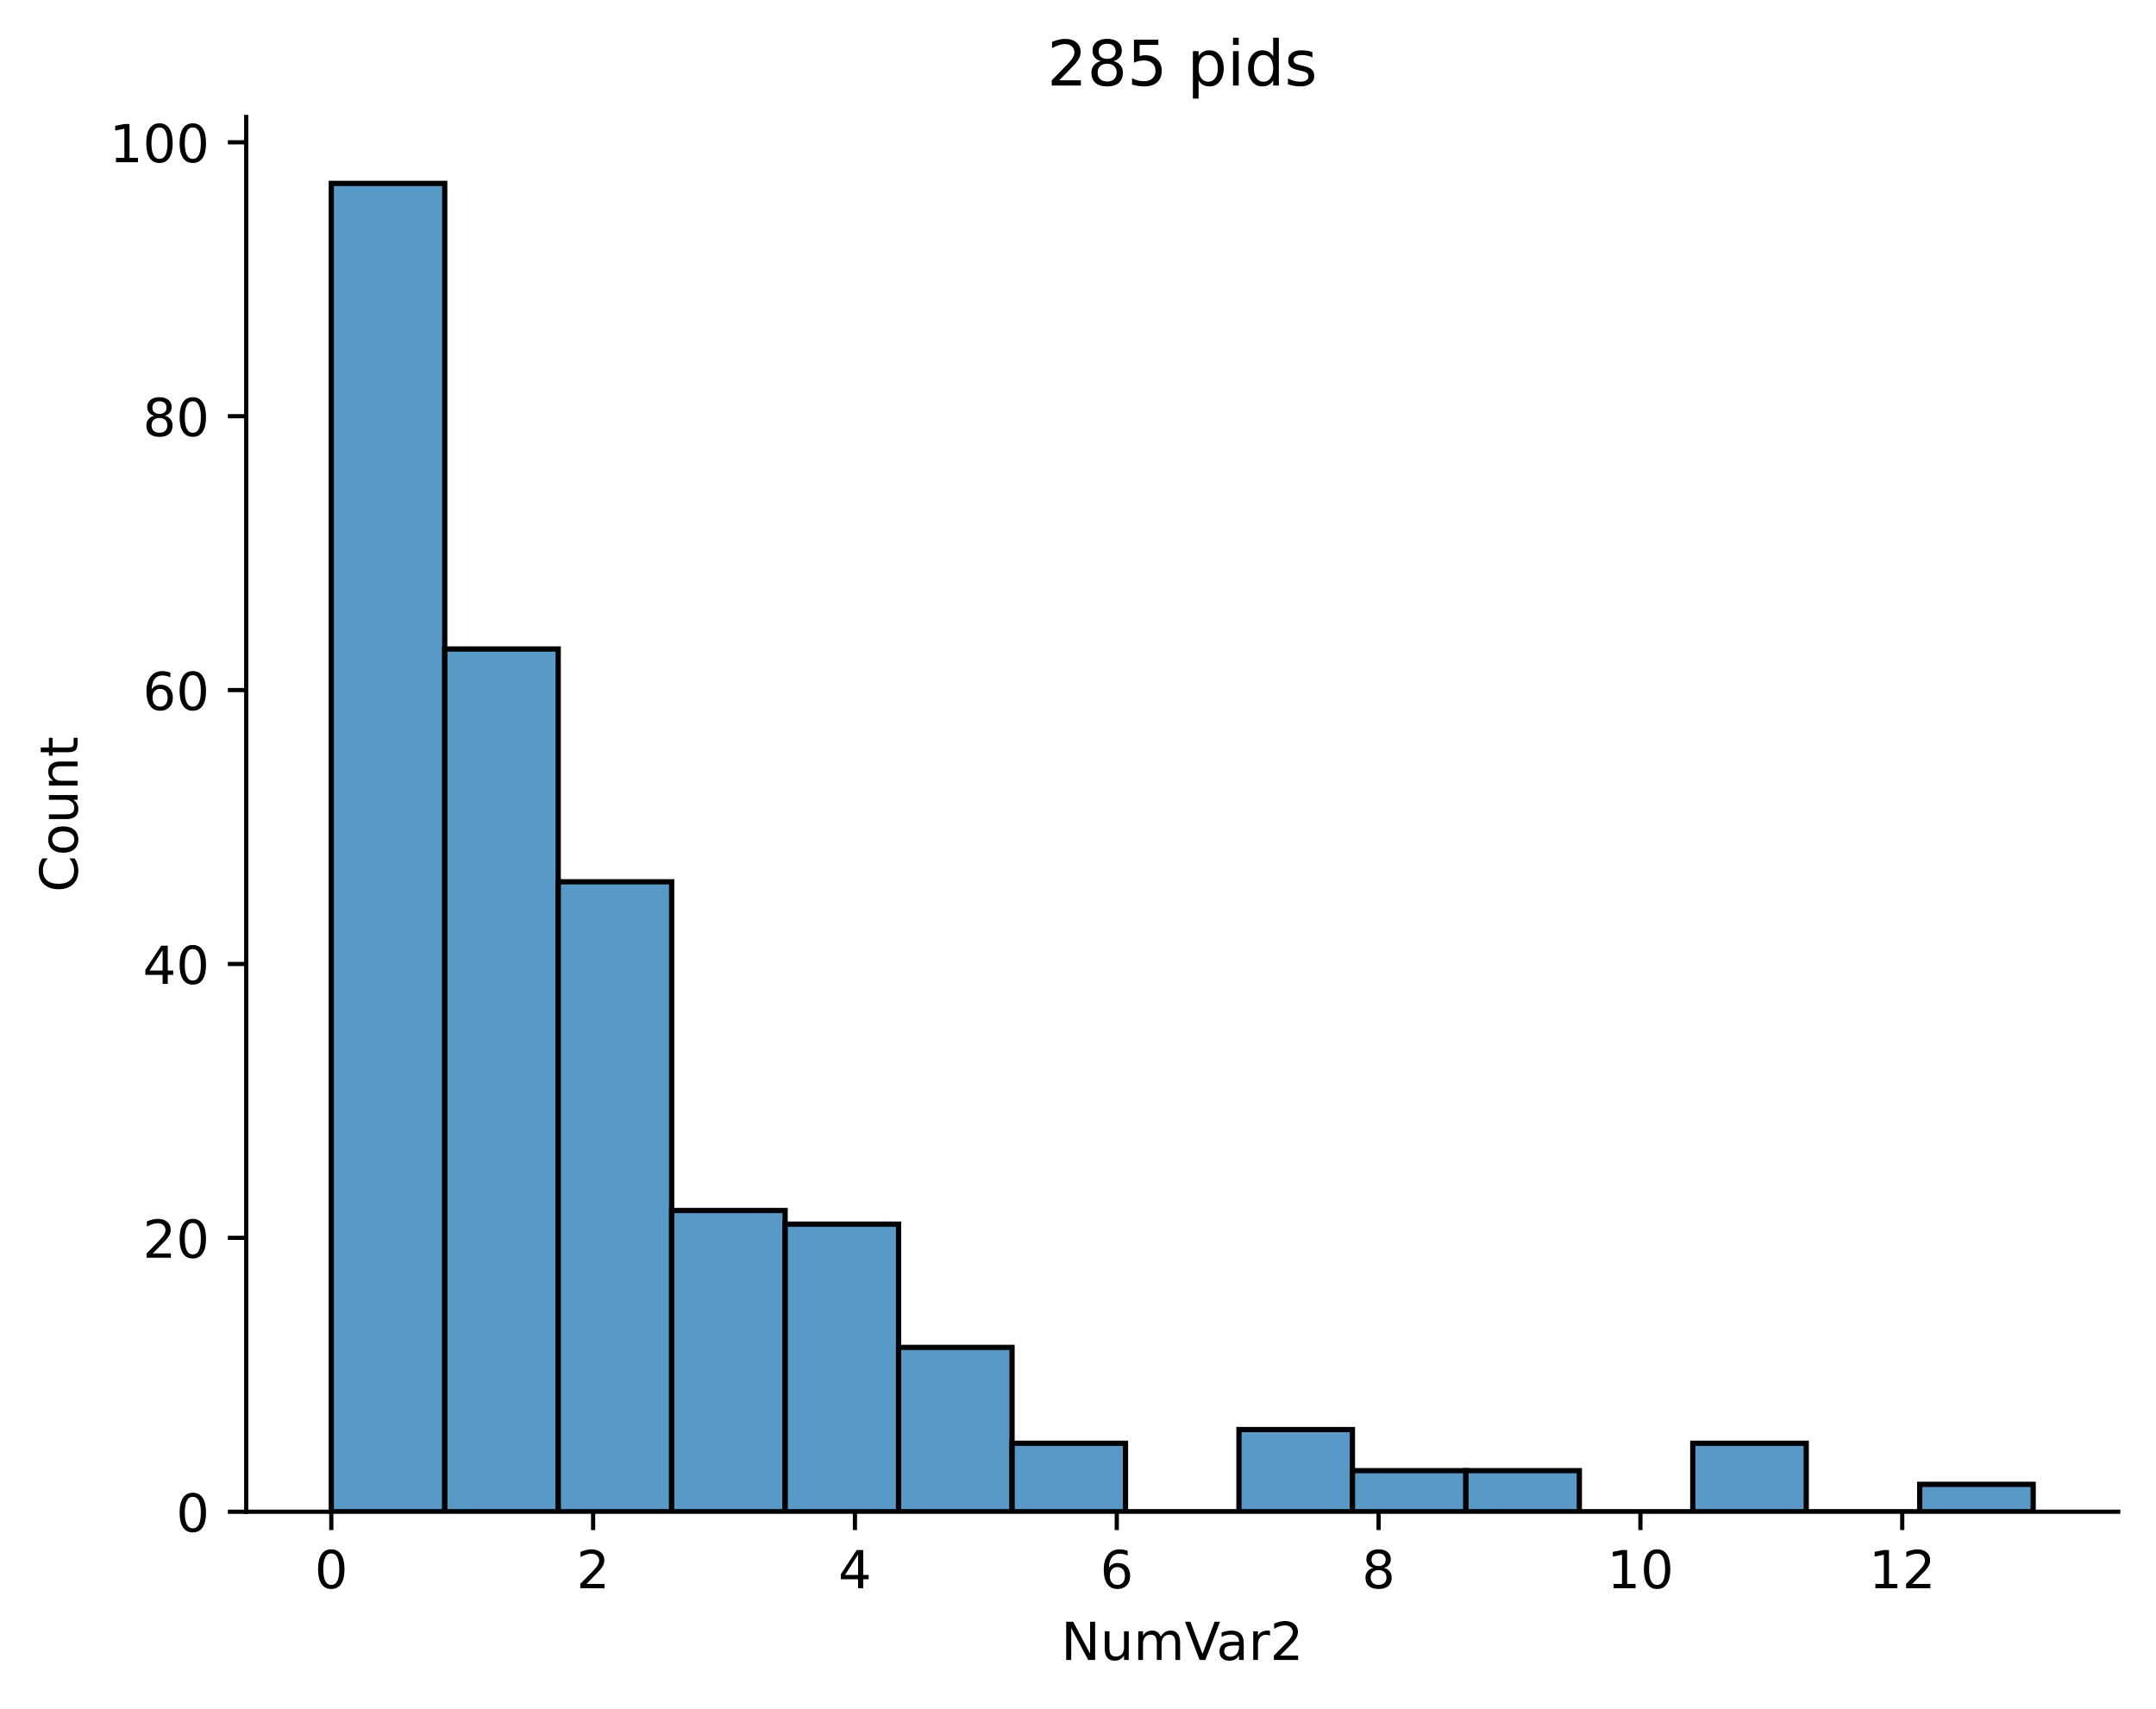
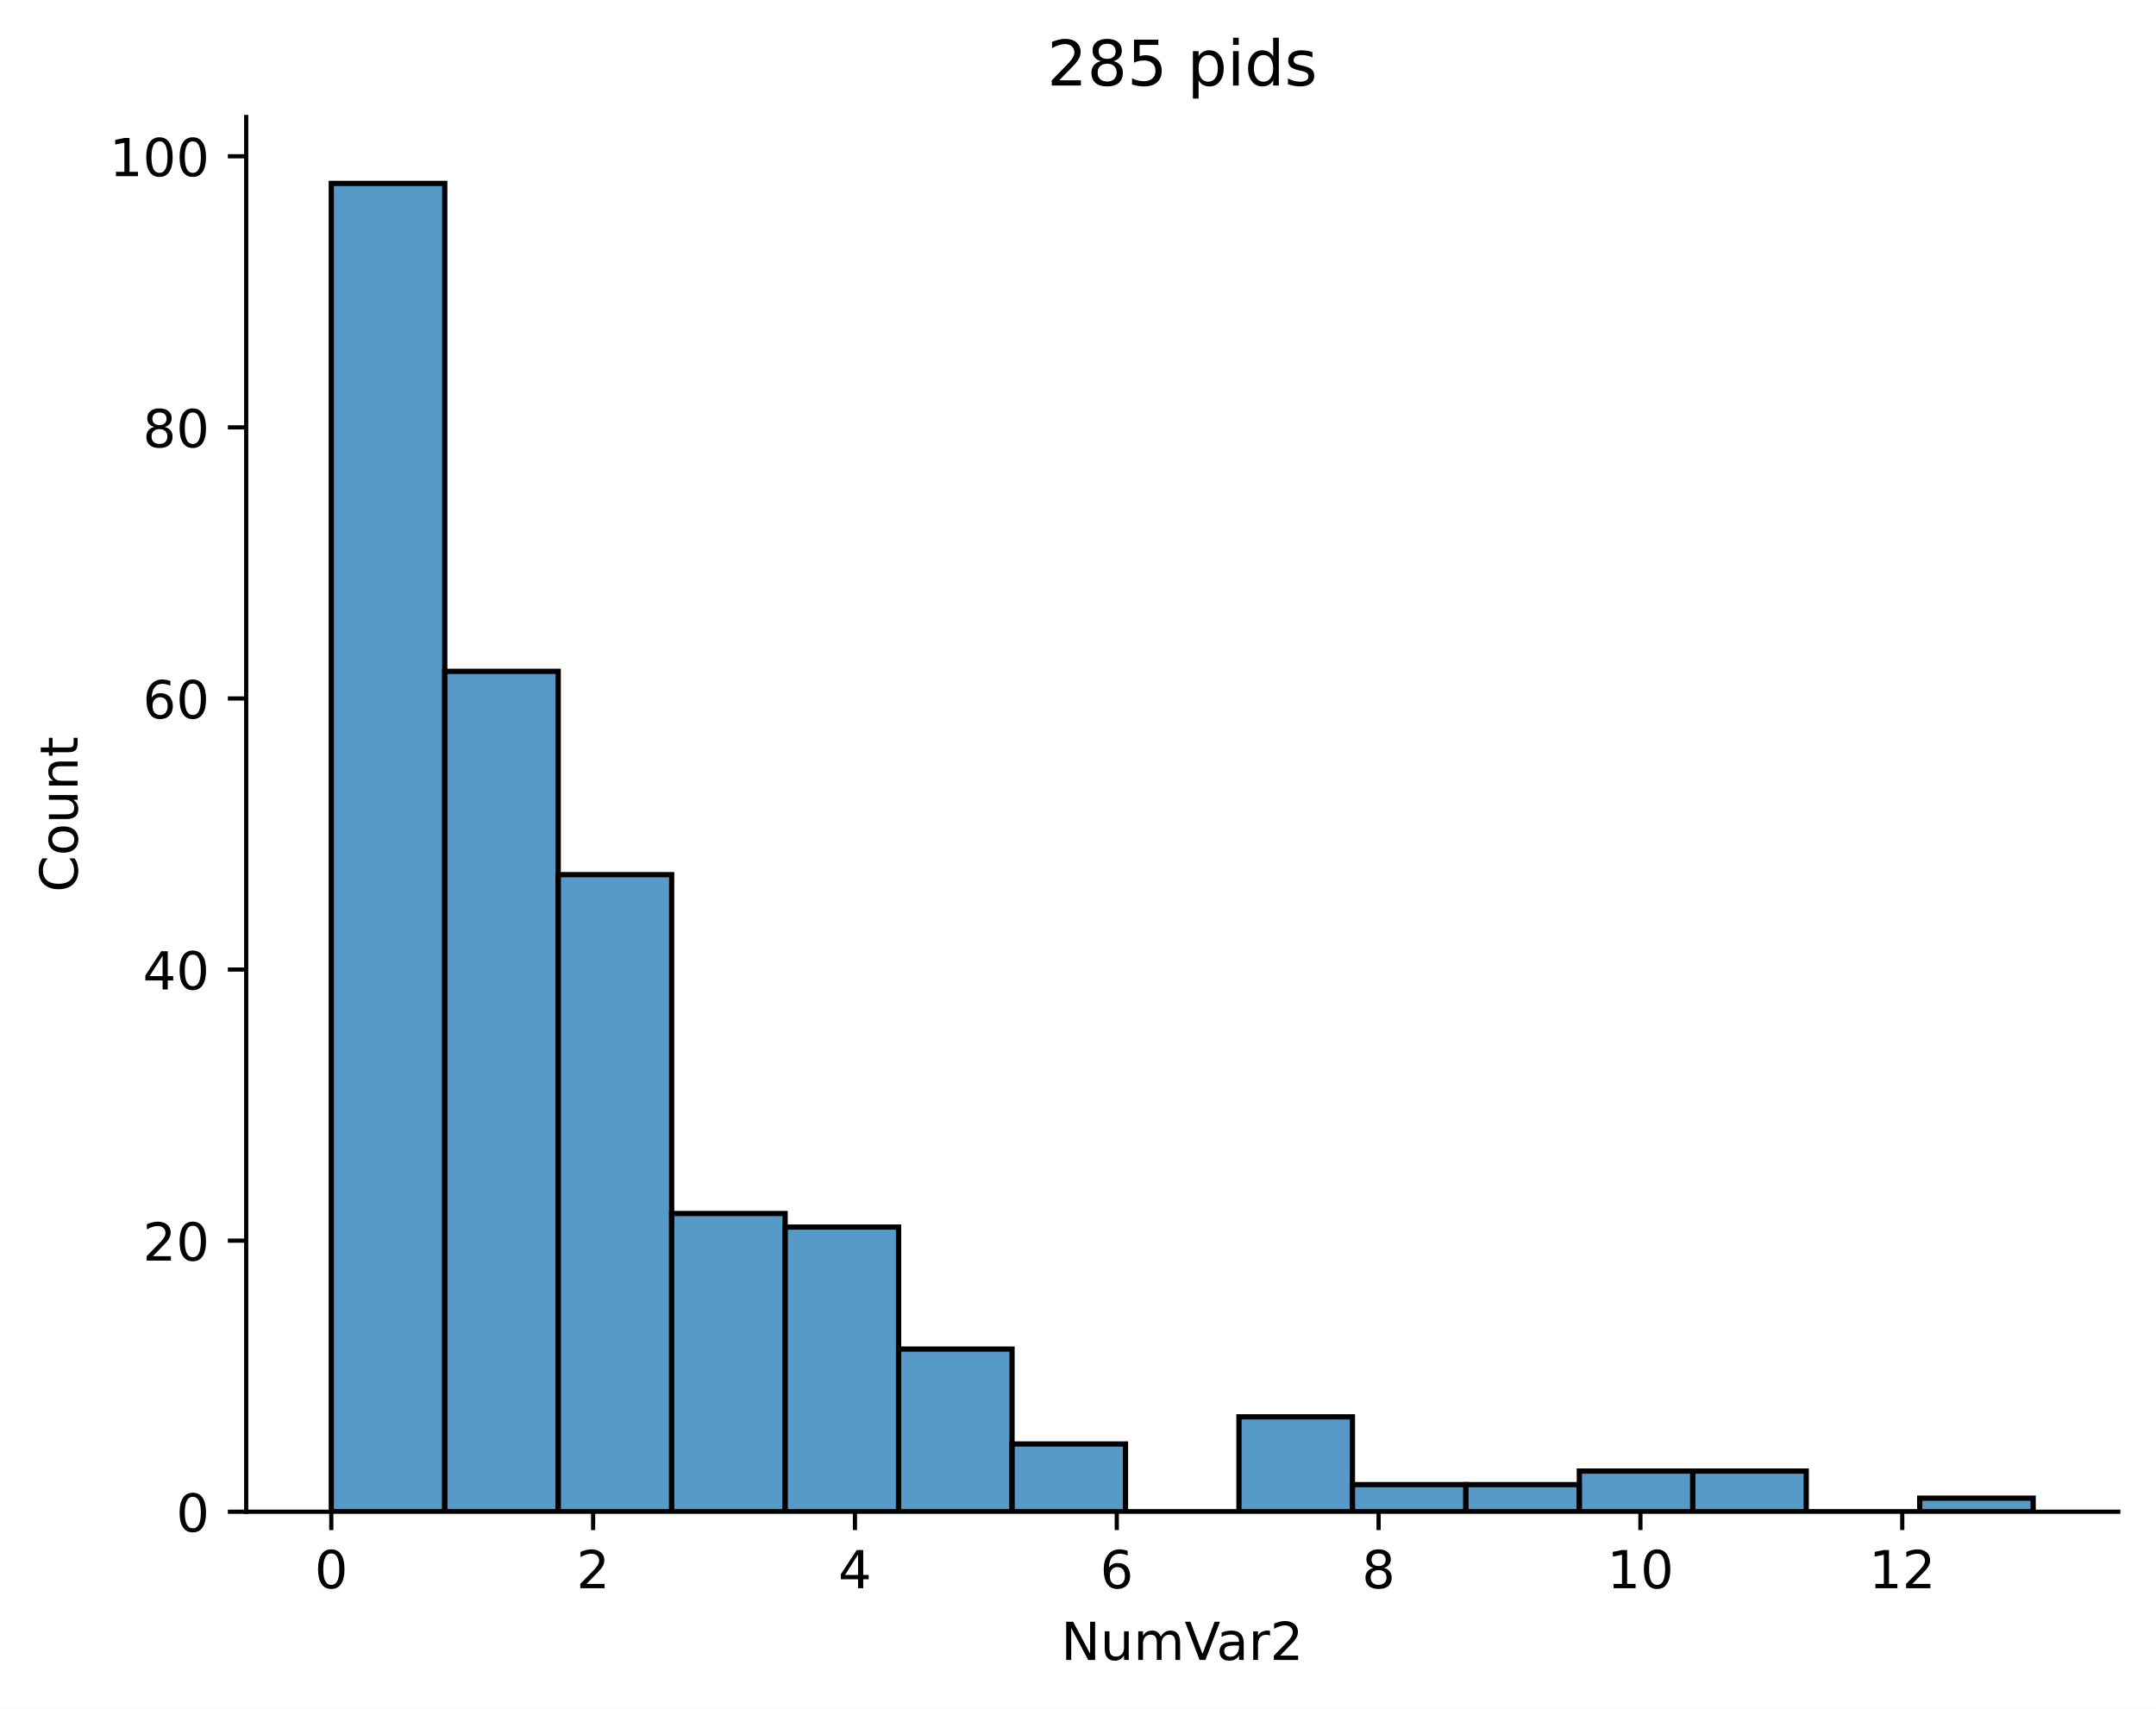
<svg xmlns="http://www.w3.org/2000/svg" xmlns:xlink="http://www.w3.org/1999/xlink" width="411.286pt" height="325.986pt" viewBox="0 0 411.286 325.986" version="1.1">
  <defs>
    <style type="text/css">*{stroke-linejoin: round; stroke-linecap: butt}</style>
  </defs>
  <g id="figure_1">
    <g id="patch_1">
      <path d="M 0 325.986  L 411.286 325.986  L 411.286 0  L 0 0  z " style="fill: #ffffff" />
    </g>
    <g id="axes_1">
      <g id="patch_2">
        <path d="M 46.966 288.43  L 404.086 288.43  L 404.086 22.318  L 46.966 22.318  z " style="fill: #ffffff" />
      </g>
      <g id="patch_3">
-         <path d="M 63.198 288.43  L 84.842 288.43  L 84.842 34.99  L 63.198 34.99  z " clip-path="url(#p58b03cc33c)" style="fill: #1f77b4; fill-opacity: 0.75; stroke: #000000; stroke-linejoin: miter" />
+         <path d="M 63.198 288.43  L 84.842 288.43  L 84.842 34.99  L 63.198 34.99  z " clip-path="url(#pe0caa4a85e)" style="fill: #1f77b4; fill-opacity: 0.75; stroke: #000000; stroke-linejoin: miter" />
      </g>
      <g id="patch_4">
-         <path d="M 84.842 288.43  L 106.486 288.43  L 106.486 123.825  L 84.842 123.825  z " clip-path="url(#p58b03cc33c)" style="fill: #1f77b4; fill-opacity: 0.75; stroke: #000000; stroke-linejoin: miter" />
+         <path d="M 84.842 288.43  L 106.486 288.43  L 106.486 128.091  L 84.842 128.091  z " clip-path="url(#pe0caa4a85e)" style="fill: #1f77b4; fill-opacity: 0.75; stroke: #000000; stroke-linejoin: miter" />
      </g>
      <g id="patch_5">
-         <path d="M 106.486 288.43  L 128.129 288.43  L 128.129 168.242  L 106.486 168.242  z " clip-path="url(#p58b03cc33c)" style="fill: #1f77b4; fill-opacity: 0.75; stroke: #000000; stroke-linejoin: miter" />
+         <path d="M 106.486 288.43  L 128.129 288.43  L 128.129 166.882  L 106.486 166.882  z " clip-path="url(#pe0caa4a85e)" style="fill: #1f77b4; fill-opacity: 0.75; stroke: #000000; stroke-linejoin: miter" />
      </g>
      <g id="patch_6">
-         <path d="M 128.129 288.43  L 149.773 288.43  L 149.773 230.949  L 128.129 230.949  z " clip-path="url(#p58b03cc33c)" style="fill: #1f77b4; fill-opacity: 0.75; stroke: #000000; stroke-linejoin: miter" />
+         <path d="M 128.129 288.43  L 149.773 288.43  L 149.773 231.535  L 128.129 231.535  z " clip-path="url(#pe0caa4a85e)" style="fill: #1f77b4; fill-opacity: 0.75; stroke: #000000; stroke-linejoin: miter" />
      </g>
      <g id="patch_7">
-         <path d="M 149.773 288.43  L 171.417 288.43  L 171.417 233.562  L 149.773 233.562  z " clip-path="url(#p58b03cc33c)" style="fill: #1f77b4; fill-opacity: 0.75; stroke: #000000; stroke-linejoin: miter" />
+         <path d="M 149.773 288.43  L 171.417 288.43  L 171.417 234.122  L 149.773 234.122  z " clip-path="url(#pe0caa4a85e)" style="fill: #1f77b4; fill-opacity: 0.75; stroke: #000000; stroke-linejoin: miter" />
      </g>
      <g id="patch_8">
-         <path d="M 171.417 288.43  L 193.06 288.43  L 193.06 257.077  L 171.417 257.077  z " clip-path="url(#p58b03cc33c)" style="fill: #1f77b4; fill-opacity: 0.75; stroke: #000000; stroke-linejoin: miter" />
+         <path d="M 171.417 288.43  L 193.06 288.43  L 193.06 257.397  L 171.417 257.397  z " clip-path="url(#pe0caa4a85e)" style="fill: #1f77b4; fill-opacity: 0.75; stroke: #000000; stroke-linejoin: miter" />
      </g>
      <g id="patch_9">
-         <path d="M 193.06 288.43  L 214.704 288.43  L 214.704 275.366  L 193.06 275.366  z " clip-path="url(#p58b03cc33c)" style="fill: #1f77b4; fill-opacity: 0.75; stroke: #000000; stroke-linejoin: miter" />
+         <path d="M 193.06 288.43  L 214.704 288.43  L 214.704 275.5  L 193.06 275.5  z " clip-path="url(#pe0caa4a85e)" style="fill: #1f77b4; fill-opacity: 0.75; stroke: #000000; stroke-linejoin: miter" />
      </g>
      <g id="patch_10">
-         <path d="M 214.704 288.43  L 236.347 288.43  L 236.347 288.43  L 214.704 288.43  z " clip-path="url(#p58b03cc33c)" style="fill: #1f77b4; fill-opacity: 0.75; stroke: #000000; stroke-linejoin: miter" />
+         <path d="M 214.704 288.43  L 236.347 288.43  L 236.347 288.43  L 214.704 288.43  z " clip-path="url(#pe0caa4a85e)" style="fill: #1f77b4; fill-opacity: 0.75; stroke: #000000; stroke-linejoin: miter" />
      </g>
      <g id="patch_11">
-         <path d="M 236.347 288.43  L 257.991 288.43  L 257.991 272.753  L 236.347 272.753  z " clip-path="url(#p58b03cc33c)" style="fill: #1f77b4; fill-opacity: 0.75; stroke: #000000; stroke-linejoin: miter" />
+         <path d="M 236.347 288.43  L 257.991 288.43  L 257.991 270.327  L 236.347 270.327  z " clip-path="url(#pe0caa4a85e)" style="fill: #1f77b4; fill-opacity: 0.75; stroke: #000000; stroke-linejoin: miter" />
      </g>
      <g id="patch_12">
-         <path d="M 257.991 288.43  L 279.635 288.43  L 279.635 280.592  L 257.991 280.592  z " clip-path="url(#p58b03cc33c)" style="fill: #1f77b4; fill-opacity: 0.75; stroke: #000000; stroke-linejoin: miter" />
+         <path d="M 257.991 288.43  L 279.635 288.43  L 279.635 283.258  L 257.991 283.258  z " clip-path="url(#pe0caa4a85e)" style="fill: #1f77b4; fill-opacity: 0.75; stroke: #000000; stroke-linejoin: miter" />
      </g>
      <g id="patch_13">
-         <path d="M 279.635 288.43  L 301.278 288.43  L 301.278 280.592  L 279.635 280.592  z " clip-path="url(#p58b03cc33c)" style="fill: #1f77b4; fill-opacity: 0.75; stroke: #000000; stroke-linejoin: miter" />
+         <path d="M 279.635 288.43  L 301.278 288.43  L 301.278 283.258  L 279.635 283.258  z " clip-path="url(#pe0caa4a85e)" style="fill: #1f77b4; fill-opacity: 0.75; stroke: #000000; stroke-linejoin: miter" />
      </g>
      <g id="patch_14">
-         <path d="M 301.278 288.43  L 322.922 288.43  L 322.922 288.43  L 301.278 288.43  z " clip-path="url(#p58b03cc33c)" style="fill: #1f77b4; fill-opacity: 0.75; stroke: #000000; stroke-linejoin: miter" />
+         <path d="M 301.278 288.43  L 322.922 288.43  L 322.922 280.672  L 301.278 280.672  z " clip-path="url(#pe0caa4a85e)" style="fill: #1f77b4; fill-opacity: 0.75; stroke: #000000; stroke-linejoin: miter" />
      </g>
      <g id="patch_15">
-         <path d="M 322.922 288.43  L 344.566 288.43  L 344.566 275.366  L 322.922 275.366  z " clip-path="url(#p58b03cc33c)" style="fill: #1f77b4; fill-opacity: 0.75; stroke: #000000; stroke-linejoin: miter" />
+         <path d="M 322.922 288.43  L 344.566 288.43  L 344.566 280.672  L 322.922 280.672  z " clip-path="url(#pe0caa4a85e)" style="fill: #1f77b4; fill-opacity: 0.75; stroke: #000000; stroke-linejoin: miter" />
      </g>
      <g id="patch_16">
-         <path d="M 344.566 288.43  L 366.209 288.43  L 366.209 288.43  L 344.566 288.43  z " clip-path="url(#p58b03cc33c)" style="fill: #1f77b4; fill-opacity: 0.75; stroke: #000000; stroke-linejoin: miter" />
+         <path d="M 344.566 288.43  L 366.209 288.43  L 366.209 288.43  L 344.566 288.43  z " clip-path="url(#pe0caa4a85e)" style="fill: #1f77b4; fill-opacity: 0.75; stroke: #000000; stroke-linejoin: miter" />
      </g>
      <g id="patch_17">
-         <path d="M 366.209 288.43  L 387.853 288.43  L 387.853 283.205  L 366.209 283.205  z " clip-path="url(#p58b03cc33c)" style="fill: #1f77b4; fill-opacity: 0.75; stroke: #000000; stroke-linejoin: miter" />
+         <path d="M 366.209 288.43  L 387.853 288.43  L 387.853 285.844  L 366.209 285.844  z " clip-path="url(#pe0caa4a85e)" style="fill: #1f77b4; fill-opacity: 0.75; stroke: #000000; stroke-linejoin: miter" />
      </g>
      <g id="matplotlib.axis_1">
        <g id="xtick_1">
          <g id="line2d_1">
            <defs>
-               <path id="m9bab39003e" d="M 0 0  L 0 3.5  " style="stroke: #000000; stroke-width: 0.8" />
+               <path id="m35f9a80e0f" d="M 0 0  L 0 3.5  " style="stroke: #000000; stroke-width: 0.8" />
            </defs>
            <g>
-               <use xlink:href="#m9bab39003e" x="63.198" y="288.43" style="stroke: #000000; stroke-width: 0.8" />
+               <use xlink:href="#m35f9a80e0f" x="63.198" y="288.43" style="stroke: #000000; stroke-width: 0.8" />
            </g>
          </g>
          <g id="text_1">
            <g transform="translate(60.0171 303.0286) scale(0.1 -0.1)">
              <defs>
                <path id="DejaVuSans-30" d="M 2034 4250  Q 1547 4250 1301 3770  Q 1056 3291 1056 2328  Q 1056 1369 1301 889  Q 1547 409 2034 409  Q 2525 409 2770 889  Q 3016 1369 3016 2328  Q 3016 3291 2770 3770  Q 2525 4250 2034 4250  z M 2034 4750  Q 2819 4750 3233 4129  Q 3647 3509 3647 2328  Q 3647 1150 3233 529  Q 2819 -91 2034 -91  Q 1250 -91 836 529  Q 422 1150 422 2328  Q 422 3509 836 4129  Q 1250 4750 2034 4750  z " transform="scale(0.015625)" />
              </defs>
              <use xlink:href="#DejaVuSans-30" />
            </g>
          </g>
        </g>
        <g id="xtick_2">
          <g id="line2d_2">
            <g>
-               <use xlink:href="#m9bab39003e" x="113.145" y="288.43" style="stroke: #000000; stroke-width: 0.8" />
+               <use xlink:href="#m35f9a80e0f" x="113.145" y="288.43" style="stroke: #000000; stroke-width: 0.8" />
            </g>
          </g>
          <g id="text_2">
            <g transform="translate(109.964 303.0286) scale(0.1 -0.1)">
              <defs>
                <path id="DejaVuSans-32" d="M 1228 531  L 3431 531  L 3431 0  L 469 0  L 469 531  Q 828 903 1448 1529  Q 2069 2156 2228 2338  Q 2531 2678 2651 2914  Q 2772 3150 2772 3378  Q 2772 3750 2511 3984  Q 2250 4219 1831 4219  Q 1534 4219 1204 4116  Q 875 4013 500 3803  L 500 4441  Q 881 4594 1212 4672  Q 1544 4750 1819 4750  Q 2544 4750 2975 4387  Q 3406 4025 3406 3419  Q 3406 3131 3298 2873  Q 3191 2616 2906 2266  Q 2828 2175 2409 1742  Q 1991 1309 1228 531  z " transform="scale(0.015625)" />
              </defs>
              <use xlink:href="#DejaVuSans-32" />
            </g>
          </g>
        </g>
        <g id="xtick_3">
          <g id="line2d_3">
            <g>
-               <use xlink:href="#m9bab39003e" x="163.092" y="288.43" style="stroke: #000000; stroke-width: 0.8" />
+               <use xlink:href="#m35f9a80e0f" x="163.092" y="288.43" style="stroke: #000000; stroke-width: 0.8" />
            </g>
          </g>
          <g id="text_3">
            <g transform="translate(159.9108 303.0286) scale(0.1 -0.1)">
              <defs>
                <path id="DejaVuSans-34" d="M 2419 4116  L 825 1625  L 2419 1625  L 2419 4116  z M 2253 4666  L 3047 4666  L 3047 1625  L 3713 1625  L 3713 1100  L 3047 1100  L 3047 0  L 2419 0  L 2419 1100  L 313 1100  L 313 1709  L 2253 4666  z " transform="scale(0.015625)" />
              </defs>
              <use xlink:href="#DejaVuSans-34" />
            </g>
          </g>
        </g>
        <g id="xtick_4">
          <g id="line2d_4">
            <g>
-               <use xlink:href="#m9bab39003e" x="213.039" y="288.43" style="stroke: #000000; stroke-width: 0.8" />
+               <use xlink:href="#m35f9a80e0f" x="213.039" y="288.43" style="stroke: #000000; stroke-width: 0.8" />
            </g>
          </g>
          <g id="text_4">
            <g transform="translate(209.8577 303.0286) scale(0.1 -0.1)">
              <defs>
                <path id="DejaVuSans-36" d="M 2113 2584  Q 1688 2584 1439 2293  Q 1191 2003 1191 1497  Q 1191 994 1439 701  Q 1688 409 2113 409  Q 2538 409 2786 701  Q 3034 994 3034 1497  Q 3034 2003 2786 2293  Q 2538 2584 2113 2584  z M 3366 4563  L 3366 3988  Q 3128 4100 2886 4159  Q 2644 4219 2406 4219  Q 1781 4219 1451 3797  Q 1122 3375 1075 2522  Q 1259 2794 1537 2939  Q 1816 3084 2150 3084  Q 2853 3084 3261 2657  Q 3669 2231 3669 1497  Q 3669 778 3244 343  Q 2819 -91 2113 -91  Q 1303 -91 875 529  Q 447 1150 447 2328  Q 447 3434 972 4092  Q 1497 4750 2381 4750  Q 2619 4750 2861 4703  Q 3103 4656 3366 4563  z " transform="scale(0.015625)" />
              </defs>
              <use xlink:href="#DejaVuSans-36" />
            </g>
          </g>
        </g>
        <g id="xtick_5">
          <g id="line2d_5">
            <g>
-               <use xlink:href="#m9bab39003e" x="262.986" y="288.43" style="stroke: #000000; stroke-width: 0.8" />
+               <use xlink:href="#m35f9a80e0f" x="262.986" y="288.43" style="stroke: #000000; stroke-width: 0.8" />
            </g>
          </g>
          <g id="text_5">
            <g transform="translate(259.8045 303.0286) scale(0.1 -0.1)">
              <defs>
                <path id="DejaVuSans-38" d="M 2034 2216  Q 1584 2216 1326 1975  Q 1069 1734 1069 1313  Q 1069 891 1326 650  Q 1584 409 2034 409  Q 2484 409 2743 651  Q 3003 894 3003 1313  Q 3003 1734 2745 1975  Q 2488 2216 2034 2216  z M 1403 2484  Q 997 2584 770 2862  Q 544 3141 544 3541  Q 544 4100 942 4425  Q 1341 4750 2034 4750  Q 2731 4750 3128 4425  Q 3525 4100 3525 3541  Q 3525 3141 3298 2862  Q 3072 2584 2669 2484  Q 3125 2378 3379 2068  Q 3634 1759 3634 1313  Q 3634 634 3220 271  Q 2806 -91 2034 -91  Q 1263 -91 848 271  Q 434 634 434 1313  Q 434 1759 690 2068  Q 947 2378 1403 2484  z M 1172 3481  Q 1172 3119 1398 2916  Q 1625 2713 2034 2713  Q 2441 2713 2670 2916  Q 2900 3119 2900 3481  Q 2900 3844 2670 4047  Q 2441 4250 2034 4250  Q 1625 4250 1398 4047  Q 1172 3844 1172 3481  z " transform="scale(0.015625)" />
              </defs>
              <use xlink:href="#DejaVuSans-38" />
            </g>
          </g>
        </g>
        <g id="xtick_6">
          <g id="line2d_6">
            <g>
-               <use xlink:href="#m9bab39003e" x="312.933" y="288.43" style="stroke: #000000; stroke-width: 0.8" />
+               <use xlink:href="#m35f9a80e0f" x="312.933" y="288.43" style="stroke: #000000; stroke-width: 0.8" />
            </g>
          </g>
          <g id="text_6">
            <g transform="translate(306.5701 303.0286) scale(0.1 -0.1)">
              <defs>
                <path id="DejaVuSans-31" d="M 794 531  L 1825 531  L 1825 4091  L 703 3866  L 703 4441  L 1819 4666  L 2450 4666  L 2450 531  L 3481 531  L 3481 0  L 794 0  L 794 531  z " transform="scale(0.015625)" />
              </defs>
              <use xlink:href="#DejaVuSans-31" />
              <use xlink:href="#DejaVuSans-30" x="63.623" />
            </g>
          </g>
        </g>
        <g id="xtick_7">
          <g id="line2d_7">
            <g>
-               <use xlink:href="#m9bab39003e" x="362.879" y="288.43" style="stroke: #000000; stroke-width: 0.8" />
+               <use xlink:href="#m35f9a80e0f" x="362.879" y="288.43" style="stroke: #000000; stroke-width: 0.8" />
            </g>
          </g>
          <g id="text_7">
            <g transform="translate(356.517 303.0286) scale(0.1 -0.1)">
              <use xlink:href="#DejaVuSans-31" />
              <use xlink:href="#DejaVuSans-32" x="63.623" />
            </g>
          </g>
        </g>
        <g id="text_8">
          <g transform="translate(202.4123 316.7067) scale(0.1 -0.1)">
            <defs>
              <path id="DejaVuSans-4e" d="M 628 4666  L 1478 4666  L 3547 763  L 3547 4666  L 4159 4666  L 4159 0  L 3309 0  L 1241 3903  L 1241 0  L 628 0  L 628 4666  z " transform="scale(0.015625)" />
              <path id="DejaVuSans-75" d="M 544 1381  L 544 3500  L 1119 3500  L 1119 1403  Q 1119 906 1312 657  Q 1506 409 1894 409  Q 2359 409 2629 706  Q 2900 1003 2900 1516  L 2900 3500  L 3475 3500  L 3475 0  L 2900 0  L 2900 538  Q 2691 219 2414 64  Q 2138 -91 1772 -91  Q 1169 -91 856 284  Q 544 659 544 1381  z M 1991 3584  L 1991 3584  z " transform="scale(0.015625)" />
              <path id="DejaVuSans-6d" d="M 3328 2828  Q 3544 3216 3844 3400  Q 4144 3584 4550 3584  Q 5097 3584 5394 3201  Q 5691 2819 5691 2113  L 5691 0  L 5113 0  L 5113 2094  Q 5113 2597 4934 2840  Q 4756 3084 4391 3084  Q 3944 3084 3684 2787  Q 3425 2491 3425 1978  L 3425 0  L 2847 0  L 2847 2094  Q 2847 2600 2669 2842  Q 2491 3084 2119 3084  Q 1678 3084 1418 2786  Q 1159 2488 1159 1978  L 1159 0  L 581 0  L 581 3500  L 1159 3500  L 1159 2956  Q 1356 3278 1631 3431  Q 1906 3584 2284 3584  Q 2666 3584 2933 3390  Q 3200 3197 3328 2828  z " transform="scale(0.015625)" />
              <path id="DejaVuSans-56" d="M 1831 0  L 50 4666  L 709 4666  L 2188 738  L 3669 4666  L 4325 4666  L 2547 0  L 1831 0  z " transform="scale(0.015625)" />
              <path id="DejaVuSans-61" d="M 2194 1759  Q 1497 1759 1228 1600  Q 959 1441 959 1056  Q 959 750 1161 570  Q 1363 391 1709 391  Q 2188 391 2477 730  Q 2766 1069 2766 1631  L 2766 1759  L 2194 1759  z M 3341 1997  L 3341 0  L 2766 0  L 2766 531  Q 2569 213 2275 61  Q 1981 -91 1556 -91  Q 1019 -91 701 211  Q 384 513 384 1019  Q 384 1609 779 1909  Q 1175 2209 1959 2209  L 2766 2209  L 2766 2266  Q 2766 2663 2505 2880  Q 2244 3097 1772 3097  Q 1472 3097 1187 3025  Q 903 2953 641 2809  L 641 3341  Q 956 3463 1253 3523  Q 1550 3584 1831 3584  Q 2591 3584 2966 3190  Q 3341 2797 3341 1997  z " transform="scale(0.015625)" />
              <path id="DejaVuSans-72" d="M 2631 2963  Q 2534 3019 2420 3045  Q 2306 3072 2169 3072  Q 1681 3072 1420 2755  Q 1159 2438 1159 1844  L 1159 0  L 581 0  L 581 3500  L 1159 3500  L 1159 2956  Q 1341 3275 1631 3429  Q 1922 3584 2338 3584  Q 2397 3584 2469 3576  Q 2541 3569 2628 3553  L 2631 2963  z " transform="scale(0.015625)" />
            </defs>
            <use xlink:href="#DejaVuSans-4e" />
            <use xlink:href="#DejaVuSans-75" x="74.805" />
            <use xlink:href="#DejaVuSans-6d" x="138.184" />
            <use xlink:href="#DejaVuSans-56" x="235.596" />
            <use xlink:href="#DejaVuSans-61" x="296.254" />
            <use xlink:href="#DejaVuSans-72" x="357.533" />
            <use xlink:href="#DejaVuSans-32" x="398.646" />
          </g>
        </g>
      </g>
      <g id="matplotlib.axis_2">
        <g id="ytick_1">
          <g id="line2d_8">
            <defs>
-               <path id="m26de70c43f" d="M 0 0  L -3.5 0  " style="stroke: #000000; stroke-width: 0.8" />
+               <path id="m12e89383e0" d="M 0 0  L -3.5 0  " style="stroke: #000000; stroke-width: 0.8" />
            </defs>
            <g>
-               <use xlink:href="#m26de70c43f" x="46.966" y="288.43" style="stroke: #000000; stroke-width: 0.8" />
+               <use xlink:href="#m12e89383e0" x="46.966" y="288.43" style="stroke: #000000; stroke-width: 0.8" />
            </g>
          </g>
          <g id="text_9">
            <g transform="translate(33.60312 292.2293) scale(0.1 -0.1)">
              <use xlink:href="#DejaVuSans-30" />
            </g>
          </g>
        </g>
        <g id="ytick_2">
          <g id="line2d_9">
            <g>
-               <use xlink:href="#m26de70c43f" x="46.966" y="236.174" style="stroke: #000000; stroke-width: 0.8" />
+               <use xlink:href="#m12e89383e0" x="46.966" y="236.708" style="stroke: #000000; stroke-width: 0.8" />
            </g>
          </g>
          <g id="text_10">
-             <g transform="translate(27.24063 239.9737) scale(0.1 -0.1)">
+             <g transform="translate(27.24063 240.5069) scale(0.1 -0.1)">
              <use xlink:href="#DejaVuSans-32" />
              <use xlink:href="#DejaVuSans-30" x="63.623" />
            </g>
          </g>
        </g>
        <g id="ytick_3">
          <g id="line2d_10">
            <g>
-               <use xlink:href="#m26de70c43f" x="46.966" y="183.919" style="stroke: #000000; stroke-width: 0.8" />
+               <use xlink:href="#m12e89383e0" x="46.966" y="184.985" style="stroke: #000000; stroke-width: 0.8" />
            </g>
          </g>
          <g id="text_11">
-             <g transform="translate(27.24063 187.718) scale(0.1 -0.1)">
+             <g transform="translate(27.24063 188.7844) scale(0.1 -0.1)">
              <use xlink:href="#DejaVuSans-34" />
              <use xlink:href="#DejaVuSans-30" x="63.623" />
            </g>
          </g>
        </g>
        <g id="ytick_4">
          <g id="line2d_11">
            <g>
-               <use xlink:href="#m26de70c43f" x="46.966" y="131.663" style="stroke: #000000; stroke-width: 0.8" />
+               <use xlink:href="#m12e89383e0" x="46.966" y="133.263" style="stroke: #000000; stroke-width: 0.8" />
            </g>
          </g>
          <g id="text_12">
-             <g transform="translate(27.24063 135.4623) scale(0.1 -0.1)">
+             <g transform="translate(27.24063 137.062) scale(0.1 -0.1)">
              <use xlink:href="#DejaVuSans-36" />
              <use xlink:href="#DejaVuSans-30" x="63.623" />
            </g>
          </g>
        </g>
        <g id="ytick_5">
          <g id="line2d_12">
            <g>
-               <use xlink:href="#m26de70c43f" x="46.966" y="79.407" style="stroke: #000000; stroke-width: 0.8" />
+               <use xlink:href="#m12e89383e0" x="46.966" y="81.54" style="stroke: #000000; stroke-width: 0.8" />
            </g>
          </g>
          <g id="text_13">
-             <g transform="translate(27.24063 83.20666) scale(0.1 -0.1)">
+             <g transform="translate(27.24063 85.33955) scale(0.1 -0.1)">
              <use xlink:href="#DejaVuSans-38" />
              <use xlink:href="#DejaVuSans-30" x="63.623" />
            </g>
          </g>
        </g>
        <g id="ytick_6">
          <g id="line2d_13">
            <g>
-               <use xlink:href="#m26de70c43f" x="46.966" y="27.152" style="stroke: #000000; stroke-width: 0.8" />
+               <use xlink:href="#m12e89383e0" x="46.966" y="29.818" style="stroke: #000000; stroke-width: 0.8" />
            </g>
          </g>
          <g id="text_14">
-             <g transform="translate(20.87813 30.95099) scale(0.1 -0.1)">
+             <g transform="translate(20.87813 33.6171) scale(0.1 -0.1)">
              <use xlink:href="#DejaVuSans-31" />
              <use xlink:href="#DejaVuSans-30" x="63.623" />
              <use xlink:href="#DejaVuSans-30" x="127.246" />
            </g>
          </g>
        </g>
        <g id="text_15">
          <g transform="translate(14.79844 170.2226) rotate(-90) scale(0.1 -0.1)">
            <defs>
              <path id="DejaVuSans-43" d="M 4122 4306  L 4122 3641  Q 3803 3938 3442 4084  Q 3081 4231 2675 4231  Q 1875 4231 1450 3742  Q 1025 3253 1025 2328  Q 1025 1406 1450 917  Q 1875 428 2675 428  Q 3081 428 3442 575  Q 3803 722 4122 1019  L 4122 359  Q 3791 134 3420 21  Q 3050 -91 2638 -91  Q 1578 -91 968 557  Q 359 1206 359 2328  Q 359 3453 968 4101  Q 1578 4750 2638 4750  Q 3056 4750 3426 4639  Q 3797 4528 4122 4306  z " transform="scale(0.015625)" />
              <path id="DejaVuSans-6f" d="M 1959 3097  Q 1497 3097 1228 2736  Q 959 2375 959 1747  Q 959 1119 1226 758  Q 1494 397 1959 397  Q 2419 397 2687 759  Q 2956 1122 2956 1747  Q 2956 2369 2687 2733  Q 2419 3097 1959 3097  z M 1959 3584  Q 2709 3584 3137 3096  Q 3566 2609 3566 1747  Q 3566 888 3137 398  Q 2709 -91 1959 -91  Q 1206 -91 779 398  Q 353 888 353 1747  Q 353 2609 779 3096  Q 1206 3584 1959 3584  z " transform="scale(0.015625)" />
              <path id="DejaVuSans-6e" d="M 3513 2113  L 3513 0  L 2938 0  L 2938 2094  Q 2938 2591 2744 2837  Q 2550 3084 2163 3084  Q 1697 3084 1428 2787  Q 1159 2491 1159 1978  L 1159 0  L 581 0  L 581 3500  L 1159 3500  L 1159 2956  Q 1366 3272 1645 3428  Q 1925 3584 2291 3584  Q 2894 3584 3203 3211  Q 3513 2838 3513 2113  z " transform="scale(0.015625)" />
              <path id="DejaVuSans-74" d="M 1172 4494  L 1172 3500  L 2356 3500  L 2356 3053  L 1172 3053  L 1172 1153  Q 1172 725 1289 603  Q 1406 481 1766 481  L 2356 481  L 2356 0  L 1766 0  Q 1100 0 847 248  Q 594 497 594 1153  L 594 3053  L 172 3053  L 172 3500  L 594 3500  L 594 4494  L 1172 4494  z " transform="scale(0.015625)" />
            </defs>
            <use xlink:href="#DejaVuSans-43" />
            <use xlink:href="#DejaVuSans-6f" x="69.824" />
            <use xlink:href="#DejaVuSans-75" x="131.006" />
            <use xlink:href="#DejaVuSans-6e" x="194.385" />
            <use xlink:href="#DejaVuSans-74" x="257.764" />
          </g>
        </g>
      </g>
      <g id="patch_18">
        <path d="M 46.966 288.43  L 46.966 22.318  " style="fill: none; stroke: #000000; stroke-width: 0.8; stroke-linejoin: miter; stroke-linecap: square" />
      </g>
      <g id="patch_19">
        <path d="M 46.966 288.43  L 404.086 288.43  " style="fill: none; stroke: #000000; stroke-width: 0.8; stroke-linejoin: miter; stroke-linecap: square" />
      </g>
      <g id="text_16">
        <g transform="translate(199.7556 16.31812) scale(0.12 -0.12)">
          <defs>
            <path id="DejaVuSans-35" d="M 691 4666  L 3169 4666  L 3169 4134  L 1269 4134  L 1269 2991  Q 1406 3038 1543 3061  Q 1681 3084 1819 3084  Q 2600 3084 3056 2656  Q 3513 2228 3513 1497  Q 3513 744 3044 326  Q 2575 -91 1722 -91  Q 1428 -91 1123 -41  Q 819 9 494 109  L 494 744  Q 775 591 1075 516  Q 1375 441 1709 441  Q 2250 441 2565 725  Q 2881 1009 2881 1497  Q 2881 1984 2565 2268  Q 2250 2553 1709 2553  Q 1456 2553 1204 2497  Q 953 2441 691 2322  L 691 4666  z " transform="scale(0.015625)" />
            <path id="DejaVuSans-20" transform="scale(0.015625)" />
            <path id="DejaVuSans-70" d="M 1159 525  L 1159 -1331  L 581 -1331  L 581 3500  L 1159 3500  L 1159 2969  Q 1341 3281 1617 3432  Q 1894 3584 2278 3584  Q 2916 3584 3314 3078  Q 3713 2572 3713 1747  Q 3713 922 3314 415  Q 2916 -91 2278 -91  Q 1894 -91 1617 61  Q 1341 213 1159 525  z M 3116 1747  Q 3116 2381 2855 2742  Q 2594 3103 2138 3103  Q 1681 3103 1420 2742  Q 1159 2381 1159 1747  Q 1159 1113 1420 752  Q 1681 391 2138 391  Q 2594 391 2855 752  Q 3116 1113 3116 1747  z " transform="scale(0.015625)" />
            <path id="DejaVuSans-69" d="M 603 3500  L 1178 3500  L 1178 0  L 603 0  L 603 3500  z M 603 4863  L 1178 4863  L 1178 4134  L 603 4134  L 603 4863  z " transform="scale(0.015625)" />
            <path id="DejaVuSans-64" d="M 2906 2969  L 2906 4863  L 3481 4863  L 3481 0  L 2906 0  L 2906 525  Q 2725 213 2448 61  Q 2172 -91 1784 -91  Q 1150 -91 751 415  Q 353 922 353 1747  Q 353 2572 751 3078  Q 1150 3584 1784 3584  Q 2172 3584 2448 3432  Q 2725 3281 2906 2969  z M 947 1747  Q 947 1113 1208 752  Q 1469 391 1925 391  Q 2381 391 2643 752  Q 2906 1113 2906 1747  Q 2906 2381 2643 2742  Q 2381 3103 1925 3103  Q 1469 3103 1208 2742  Q 947 2381 947 1747  z " transform="scale(0.015625)" />
            <path id="DejaVuSans-73" d="M 2834 3397  L 2834 2853  Q 2591 2978 2328 3040  Q 2066 3103 1784 3103  Q 1356 3103 1142 2972  Q 928 2841 928 2578  Q 928 2378 1081 2264  Q 1234 2150 1697 2047  L 1894 2003  Q 2506 1872 2764 1633  Q 3022 1394 3022 966  Q 3022 478 2636 193  Q 2250 -91 1575 -91  Q 1294 -91 989 -36  Q 684 19 347 128  L 347 722  Q 666 556 975 473  Q 1284 391 1588 391  Q 1994 391 2212 530  Q 2431 669 2431 922  Q 2431 1156 2273 1281  Q 2116 1406 1581 1522  L 1381 1569  Q 847 1681 609 1914  Q 372 2147 372 2553  Q 372 3047 722 3315  Q 1072 3584 1716 3584  Q 2034 3584 2315 3537  Q 2597 3491 2834 3397  z " transform="scale(0.015625)" />
          </defs>
          <use xlink:href="#DejaVuSans-32" />
          <use xlink:href="#DejaVuSans-38" x="63.623" />
          <use xlink:href="#DejaVuSans-35" x="127.246" />
          <use xlink:href="#DejaVuSans-20" x="190.869" />
          <use xlink:href="#DejaVuSans-70" x="222.656" />
          <use xlink:href="#DejaVuSans-69" x="286.133" />
          <use xlink:href="#DejaVuSans-64" x="313.916" />
          <use xlink:href="#DejaVuSans-73" x="377.393" />
        </g>
      </g>
    </g>
  </g>
  <defs>
-     <clipPath id="p58b03cc33c">
+     <clipPath id="pe0caa4a85e">
      <rect x="46.966" y="22.318" width="357.12" height="266.112" />
    </clipPath>
  </defs>
</svg>
